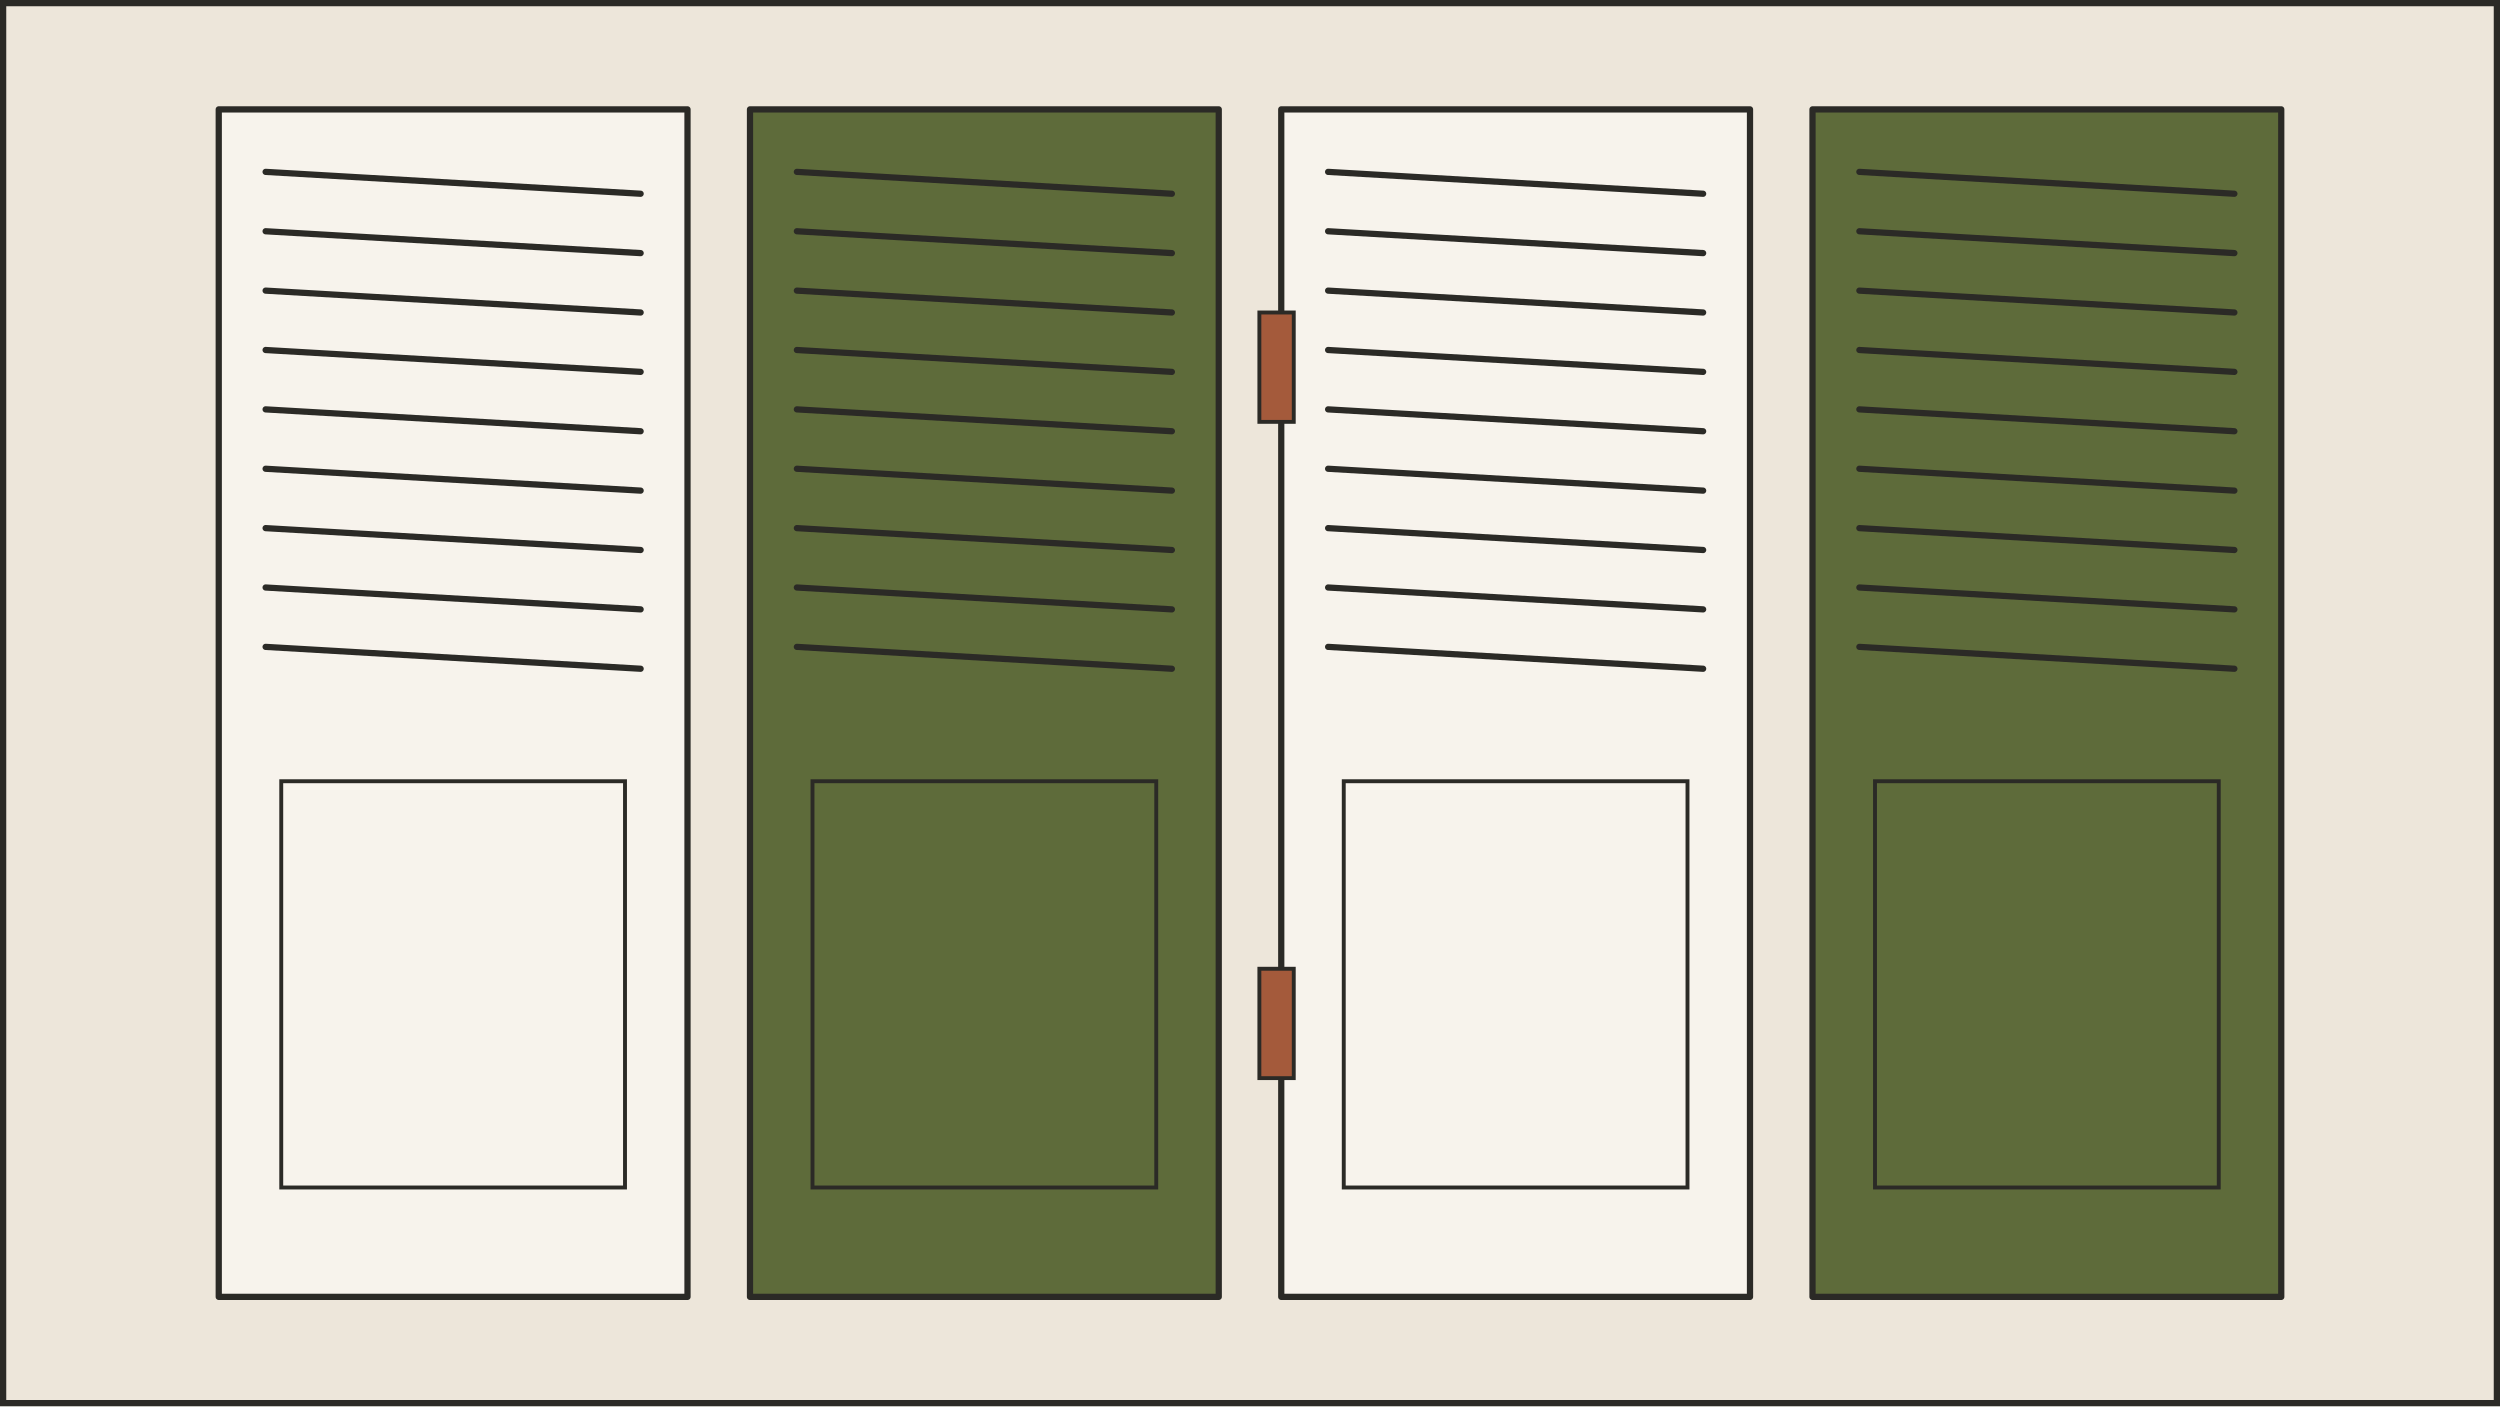
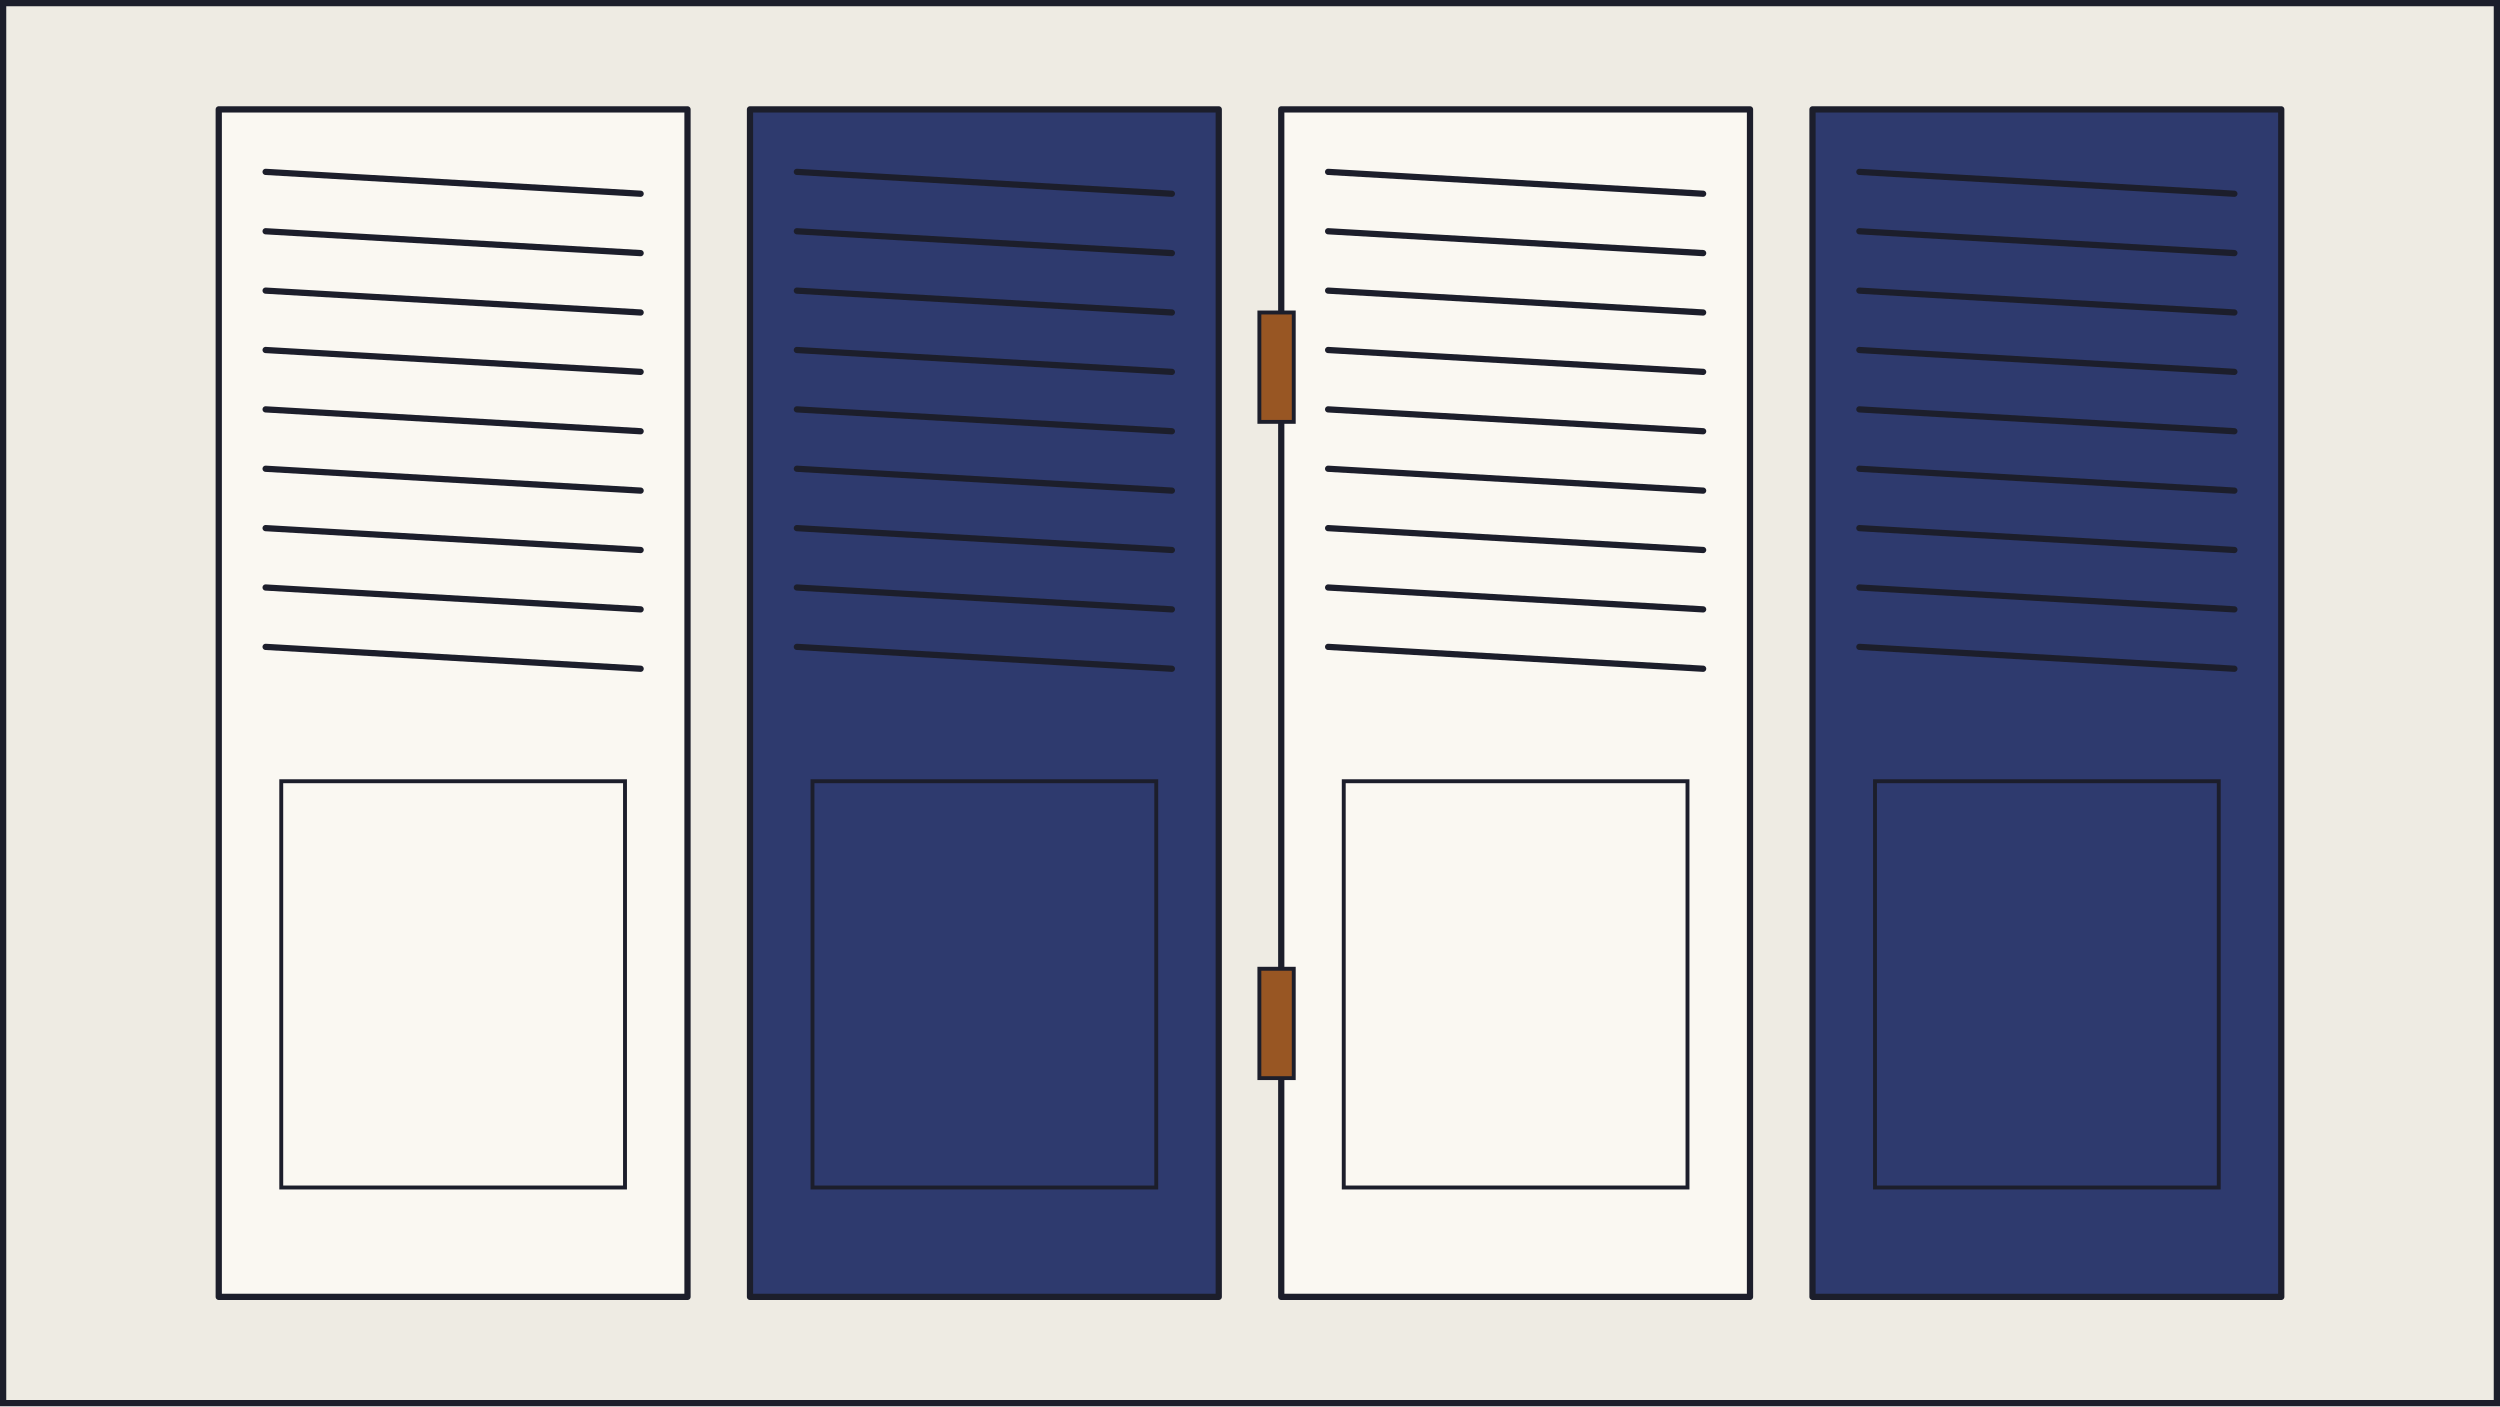
<svg xmlns="http://www.w3.org/2000/svg" viewBox="0 0 1600 900" width="1600" height="900">
-   <rect width="1600" height="900" fill="#EDE6DA" />
-   <rect x="0" y="0" width="1600" height="900" fill="#EDE6DA" />
-   <rect x="140.0" y="70" width="300" height="760" fill="#F7F3EC" stroke="#2B2A26" stroke-width="4" stroke-linejoin="round" stroke-linecap="round" />
-   <line x1="170.0" y1="110" x2="410.0" y2="124" stroke="#2B2A26" stroke-width="4" stroke-linejoin="round" stroke-linecap="round" />
-   <line x1="170.0" y1="148" x2="410.0" y2="162" stroke="#2B2A26" stroke-width="4" stroke-linejoin="round" stroke-linecap="round" />
-   <line x1="170.0" y1="186" x2="410.0" y2="200" stroke="#2B2A26" stroke-width="4" stroke-linejoin="round" stroke-linecap="round" />
-   <line x1="170.0" y1="224" x2="410.0" y2="238" stroke="#2B2A26" stroke-width="4" stroke-linejoin="round" stroke-linecap="round" />
-   <line x1="170.0" y1="262" x2="410.0" y2="276" stroke="#2B2A26" stroke-width="4" stroke-linejoin="round" stroke-linecap="round" />
-   <line x1="170.0" y1="300" x2="410.0" y2="314" stroke="#2B2A26" stroke-width="4" stroke-linejoin="round" stroke-linecap="round" />
-   <line x1="170.0" y1="338" x2="410.0" y2="352" stroke="#2B2A26" stroke-width="4" stroke-linejoin="round" stroke-linecap="round" />
-   <line x1="170.0" y1="376" x2="410.0" y2="390" stroke="#2B2A26" stroke-width="4" stroke-linejoin="round" stroke-linecap="round" />
-   <line x1="170.0" y1="414" x2="410.0" y2="428" stroke="#2B2A26" stroke-width="4" stroke-linejoin="round" stroke-linecap="round" />
-   <rect x="180.0" y="500" width="220" height="260" fill="none" stroke="#2B2A26" stroke-width="2.5" stroke-linecap="round" />
-   <rect x="480.0" y="70" width="300" height="760" fill="#5E6B3A" stroke="#2B2A26" stroke-width="4" stroke-linejoin="round" stroke-linecap="round" />
-   <line x1="510.0" y1="110" x2="750.0" y2="124" stroke="#2B2A26" stroke-width="4" stroke-linejoin="round" stroke-linecap="round" />
-   <line x1="510.0" y1="148" x2="750.0" y2="162" stroke="#2B2A26" stroke-width="4" stroke-linejoin="round" stroke-linecap="round" />
-   <line x1="510.0" y1="186" x2="750.0" y2="200" stroke="#2B2A26" stroke-width="4" stroke-linejoin="round" stroke-linecap="round" />
-   <line x1="510.0" y1="224" x2="750.0" y2="238" stroke="#2B2A26" stroke-width="4" stroke-linejoin="round" stroke-linecap="round" />
-   <line x1="510.0" y1="262" x2="750.0" y2="276" stroke="#2B2A26" stroke-width="4" stroke-linejoin="round" stroke-linecap="round" />
-   <line x1="510.0" y1="300" x2="750.0" y2="314" stroke="#2B2A26" stroke-width="4" stroke-linejoin="round" stroke-linecap="round" />
-   <line x1="510.0" y1="338" x2="750.0" y2="352" stroke="#2B2A26" stroke-width="4" stroke-linejoin="round" stroke-linecap="round" />
-   <line x1="510.0" y1="376" x2="750.0" y2="390" stroke="#2B2A26" stroke-width="4" stroke-linejoin="round" stroke-linecap="round" />
-   <line x1="510.0" y1="414" x2="750.0" y2="428" stroke="#2B2A26" stroke-width="4" stroke-linejoin="round" stroke-linecap="round" />
-   <rect x="520.0" y="500" width="220" height="260" fill="none" stroke="#2B2A26" stroke-width="2.5" stroke-linecap="round" />
-   <rect x="820.0" y="70" width="300" height="760" fill="#F7F3EC" stroke="#2B2A26" stroke-width="4" stroke-linejoin="round" stroke-linecap="round" />
-   <line x1="850.0" y1="110" x2="1090.0" y2="124" stroke="#2B2A26" stroke-width="4" stroke-linejoin="round" stroke-linecap="round" />
-   <line x1="850.0" y1="148" x2="1090.0" y2="162" stroke="#2B2A26" stroke-width="4" stroke-linejoin="round" stroke-linecap="round" />
-   <line x1="850.0" y1="186" x2="1090.0" y2="200" stroke="#2B2A26" stroke-width="4" stroke-linejoin="round" stroke-linecap="round" />
-   <line x1="850.0" y1="224" x2="1090.0" y2="238" stroke="#2B2A26" stroke-width="4" stroke-linejoin="round" stroke-linecap="round" />
-   <line x1="850.0" y1="262" x2="1090.0" y2="276" stroke="#2B2A26" stroke-width="4" stroke-linejoin="round" stroke-linecap="round" />
-   <line x1="850.0" y1="300" x2="1090.0" y2="314" stroke="#2B2A26" stroke-width="4" stroke-linejoin="round" stroke-linecap="round" />
-   <line x1="850.0" y1="338" x2="1090.0" y2="352" stroke="#2B2A26" stroke-width="4" stroke-linejoin="round" stroke-linecap="round" />
-   <line x1="850.0" y1="376" x2="1090.0" y2="390" stroke="#2B2A26" stroke-width="4" stroke-linejoin="round" stroke-linecap="round" />
-   <line x1="850.0" y1="414" x2="1090.0" y2="428" stroke="#2B2A26" stroke-width="4" stroke-linejoin="round" stroke-linecap="round" />
-   <rect x="860.0" y="500" width="220" height="260" fill="none" stroke="#2B2A26" stroke-width="2.5" stroke-linecap="round" />
-   <rect x="806.0" y="200" width="22" height="70" fill="#A45A3B" stroke="#2B2A26" stroke-width="2.5" stroke-linecap="round" />
-   <rect x="806.0" y="620" width="22" height="70" fill="#A45A3B" stroke="#2B2A26" stroke-width="2.5" stroke-linecap="round" />
-   <rect x="1160.0" y="70" width="300" height="760" fill="#5E6B3A" stroke="#2B2A26" stroke-width="4" stroke-linejoin="round" stroke-linecap="round" />
-   <line x1="1190.0" y1="110" x2="1430.0" y2="124" stroke="#2B2A26" stroke-width="4" stroke-linejoin="round" stroke-linecap="round" />
-   <line x1="1190.0" y1="148" x2="1430.0" y2="162" stroke="#2B2A26" stroke-width="4" stroke-linejoin="round" stroke-linecap="round" />
-   <line x1="1190.0" y1="186" x2="1430.0" y2="200" stroke="#2B2A26" stroke-width="4" stroke-linejoin="round" stroke-linecap="round" />
-   <line x1="1190.0" y1="224" x2="1430.0" y2="238" stroke="#2B2A26" stroke-width="4" stroke-linejoin="round" stroke-linecap="round" />
-   <line x1="1190.0" y1="262" x2="1430.0" y2="276" stroke="#2B2A26" stroke-width="4" stroke-linejoin="round" stroke-linecap="round" />
-   <line x1="1190.0" y1="300" x2="1430.0" y2="314" stroke="#2B2A26" stroke-width="4" stroke-linejoin="round" stroke-linecap="round" />
-   <line x1="1190.0" y1="338" x2="1430.0" y2="352" stroke="#2B2A26" stroke-width="4" stroke-linejoin="round" stroke-linecap="round" />
-   <line x1="1190.0" y1="376" x2="1430.0" y2="390" stroke="#2B2A26" stroke-width="4" stroke-linejoin="round" stroke-linecap="round" />
-   <line x1="1190.0" y1="414" x2="1430.0" y2="428" stroke="#2B2A26" stroke-width="4" stroke-linejoin="round" stroke-linecap="round" />
-   <rect x="1200.0" y="500" width="220" height="260" fill="none" stroke="#2B2A26" stroke-width="2.5" stroke-linecap="round" />
-   <rect x="2" y="2" width="1596" height="896" fill="none" stroke="#2B2A26" stroke-width="4" />
+   <rect width="1600" height="900" fill="#EEEBE3" />
+   <rect x="0" y="0" width="1600" height="900" fill="#EEEBE3" />
+   <rect x="140.0" y="70" width="300" height="760" fill="#FAF8F2" stroke="#1C1E2B" stroke-width="4" stroke-linejoin="round" stroke-linecap="round" />
+   <line x1="170.0" y1="110" x2="410.0" y2="124" stroke="#1C1E2B" stroke-width="4" stroke-linejoin="round" stroke-linecap="round" />
+   <line x1="170.0" y1="148" x2="410.0" y2="162" stroke="#1C1E2B" stroke-width="4" stroke-linejoin="round" stroke-linecap="round" />
+   <line x1="170.0" y1="186" x2="410.0" y2="200" stroke="#1C1E2B" stroke-width="4" stroke-linejoin="round" stroke-linecap="round" />
+   <line x1="170.0" y1="224" x2="410.0" y2="238" stroke="#1C1E2B" stroke-width="4" stroke-linejoin="round" stroke-linecap="round" />
+   <line x1="170.0" y1="262" x2="410.0" y2="276" stroke="#1C1E2B" stroke-width="4" stroke-linejoin="round" stroke-linecap="round" />
+   <line x1="170.0" y1="300" x2="410.0" y2="314" stroke="#1C1E2B" stroke-width="4" stroke-linejoin="round" stroke-linecap="round" />
+   <line x1="170.0" y1="338" x2="410.0" y2="352" stroke="#1C1E2B" stroke-width="4" stroke-linejoin="round" stroke-linecap="round" />
+   <line x1="170.0" y1="376" x2="410.0" y2="390" stroke="#1C1E2B" stroke-width="4" stroke-linejoin="round" stroke-linecap="round" />
+   <line x1="170.0" y1="414" x2="410.0" y2="428" stroke="#1C1E2B" stroke-width="4" stroke-linejoin="round" stroke-linecap="round" />
+   <rect x="180.0" y="500" width="220" height="260" fill="none" stroke="#1C1E2B" stroke-width="2.5" stroke-linecap="round" />
+   <rect x="480.0" y="70" width="300" height="760" fill="#2E3A6E" stroke="#1C1E2B" stroke-width="4" stroke-linejoin="round" stroke-linecap="round" />
+   <line x1="510.0" y1="110" x2="750.0" y2="124" stroke="#1C1E2B" stroke-width="4" stroke-linejoin="round" stroke-linecap="round" />
+   <line x1="510.0" y1="148" x2="750.0" y2="162" stroke="#1C1E2B" stroke-width="4" stroke-linejoin="round" stroke-linecap="round" />
+   <line x1="510.0" y1="186" x2="750.0" y2="200" stroke="#1C1E2B" stroke-width="4" stroke-linejoin="round" stroke-linecap="round" />
+   <line x1="510.0" y1="224" x2="750.0" y2="238" stroke="#1C1E2B" stroke-width="4" stroke-linejoin="round" stroke-linecap="round" />
+   <line x1="510.0" y1="262" x2="750.0" y2="276" stroke="#1C1E2B" stroke-width="4" stroke-linejoin="round" stroke-linecap="round" />
+   <line x1="510.0" y1="300" x2="750.0" y2="314" stroke="#1C1E2B" stroke-width="4" stroke-linejoin="round" stroke-linecap="round" />
+   <line x1="510.0" y1="338" x2="750.0" y2="352" stroke="#1C1E2B" stroke-width="4" stroke-linejoin="round" stroke-linecap="round" />
+   <line x1="510.0" y1="376" x2="750.0" y2="390" stroke="#1C1E2B" stroke-width="4" stroke-linejoin="round" stroke-linecap="round" />
+   <line x1="510.0" y1="414" x2="750.0" y2="428" stroke="#1C1E2B" stroke-width="4" stroke-linejoin="round" stroke-linecap="round" />
+   <rect x="520.0" y="500" width="220" height="260" fill="none" stroke="#1C1E2B" stroke-width="2.5" stroke-linecap="round" />
+   <rect x="820.0" y="70" width="300" height="760" fill="#FAF8F2" stroke="#1C1E2B" stroke-width="4" stroke-linejoin="round" stroke-linecap="round" />
+   <line x1="850.0" y1="110" x2="1090.0" y2="124" stroke="#1C1E2B" stroke-width="4" stroke-linejoin="round" stroke-linecap="round" />
+   <line x1="850.0" y1="148" x2="1090.0" y2="162" stroke="#1C1E2B" stroke-width="4" stroke-linejoin="round" stroke-linecap="round" />
+   <line x1="850.0" y1="186" x2="1090.0" y2="200" stroke="#1C1E2B" stroke-width="4" stroke-linejoin="round" stroke-linecap="round" />
+   <line x1="850.0" y1="224" x2="1090.0" y2="238" stroke="#1C1E2B" stroke-width="4" stroke-linejoin="round" stroke-linecap="round" />
+   <line x1="850.0" y1="262" x2="1090.0" y2="276" stroke="#1C1E2B" stroke-width="4" stroke-linejoin="round" stroke-linecap="round" />
+   <line x1="850.0" y1="300" x2="1090.0" y2="314" stroke="#1C1E2B" stroke-width="4" stroke-linejoin="round" stroke-linecap="round" />
+   <line x1="850.0" y1="338" x2="1090.0" y2="352" stroke="#1C1E2B" stroke-width="4" stroke-linejoin="round" stroke-linecap="round" />
+   <line x1="850.0" y1="376" x2="1090.0" y2="390" stroke="#1C1E2B" stroke-width="4" stroke-linejoin="round" stroke-linecap="round" />
+   <line x1="850.0" y1="414" x2="1090.0" y2="428" stroke="#1C1E2B" stroke-width="4" stroke-linejoin="round" stroke-linecap="round" />
+   <rect x="860.0" y="500" width="220" height="260" fill="none" stroke="#1C1E2B" stroke-width="2.5" stroke-linecap="round" />
+   <rect x="806.0" y="200" width="22" height="70" fill="#985623" stroke="#1C1E2B" stroke-width="2.5" stroke-linecap="round" />
+   <rect x="806.0" y="620" width="22" height="70" fill="#985623" stroke="#1C1E2B" stroke-width="2.5" stroke-linecap="round" />
+   <rect x="1160.0" y="70" width="300" height="760" fill="#2E3A6E" stroke="#1C1E2B" stroke-width="4" stroke-linejoin="round" stroke-linecap="round" />
+   <line x1="1190.0" y1="110" x2="1430.0" y2="124" stroke="#1C1E2B" stroke-width="4" stroke-linejoin="round" stroke-linecap="round" />
+   <line x1="1190.0" y1="148" x2="1430.0" y2="162" stroke="#1C1E2B" stroke-width="4" stroke-linejoin="round" stroke-linecap="round" />
+   <line x1="1190.0" y1="186" x2="1430.0" y2="200" stroke="#1C1E2B" stroke-width="4" stroke-linejoin="round" stroke-linecap="round" />
+   <line x1="1190.0" y1="224" x2="1430.0" y2="238" stroke="#1C1E2B" stroke-width="4" stroke-linejoin="round" stroke-linecap="round" />
+   <line x1="1190.0" y1="262" x2="1430.0" y2="276" stroke="#1C1E2B" stroke-width="4" stroke-linejoin="round" stroke-linecap="round" />
+   <line x1="1190.0" y1="300" x2="1430.0" y2="314" stroke="#1C1E2B" stroke-width="4" stroke-linejoin="round" stroke-linecap="round" />
+   <line x1="1190.0" y1="338" x2="1430.0" y2="352" stroke="#1C1E2B" stroke-width="4" stroke-linejoin="round" stroke-linecap="round" />
+   <line x1="1190.0" y1="376" x2="1430.0" y2="390" stroke="#1C1E2B" stroke-width="4" stroke-linejoin="round" stroke-linecap="round" />
+   <line x1="1190.0" y1="414" x2="1430.0" y2="428" stroke="#1C1E2B" stroke-width="4" stroke-linejoin="round" stroke-linecap="round" />
+   <rect x="1200.0" y="500" width="220" height="260" fill="none" stroke="#1C1E2B" stroke-width="2.5" stroke-linecap="round" />
+   <rect x="2" y="2" width="1596" height="896" fill="none" stroke="#1C1E2B" stroke-width="4" />
</svg>
